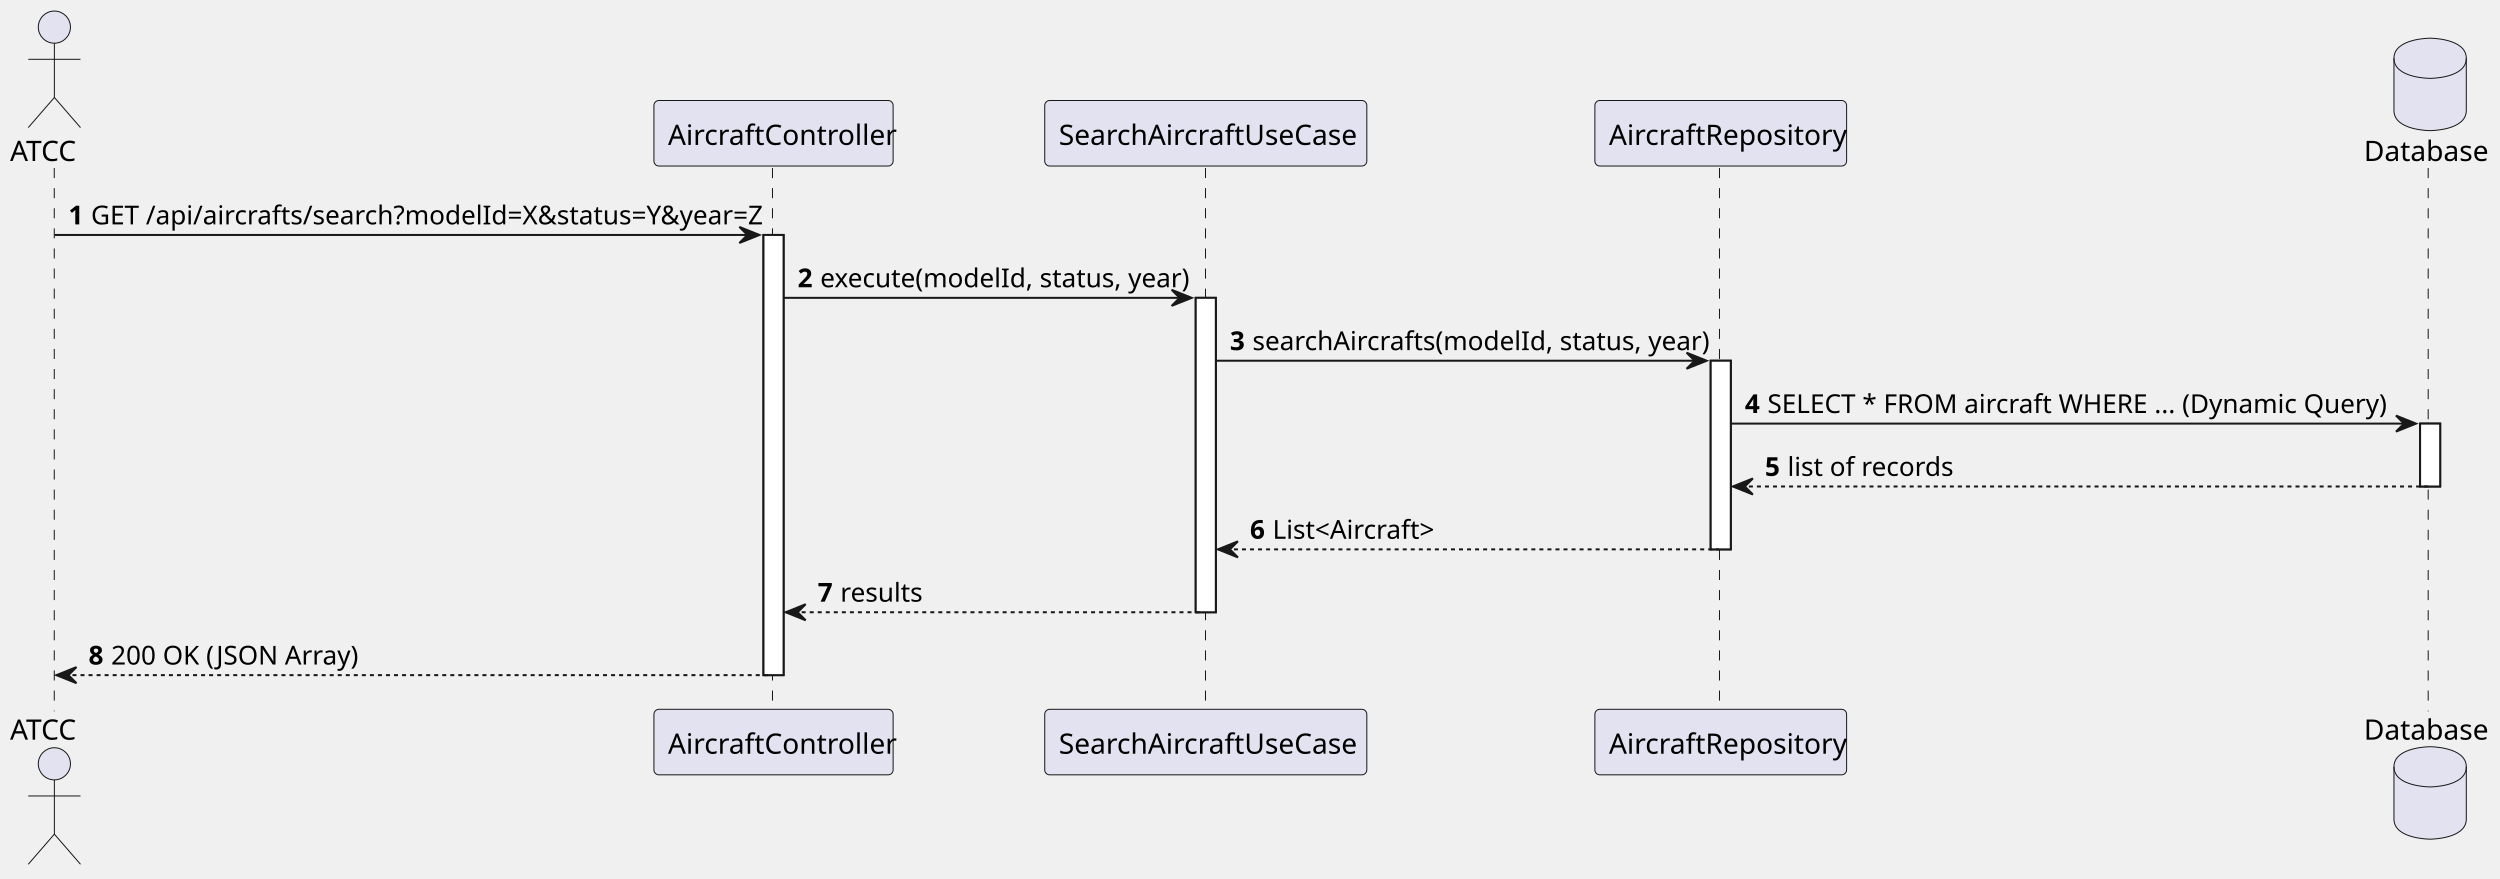
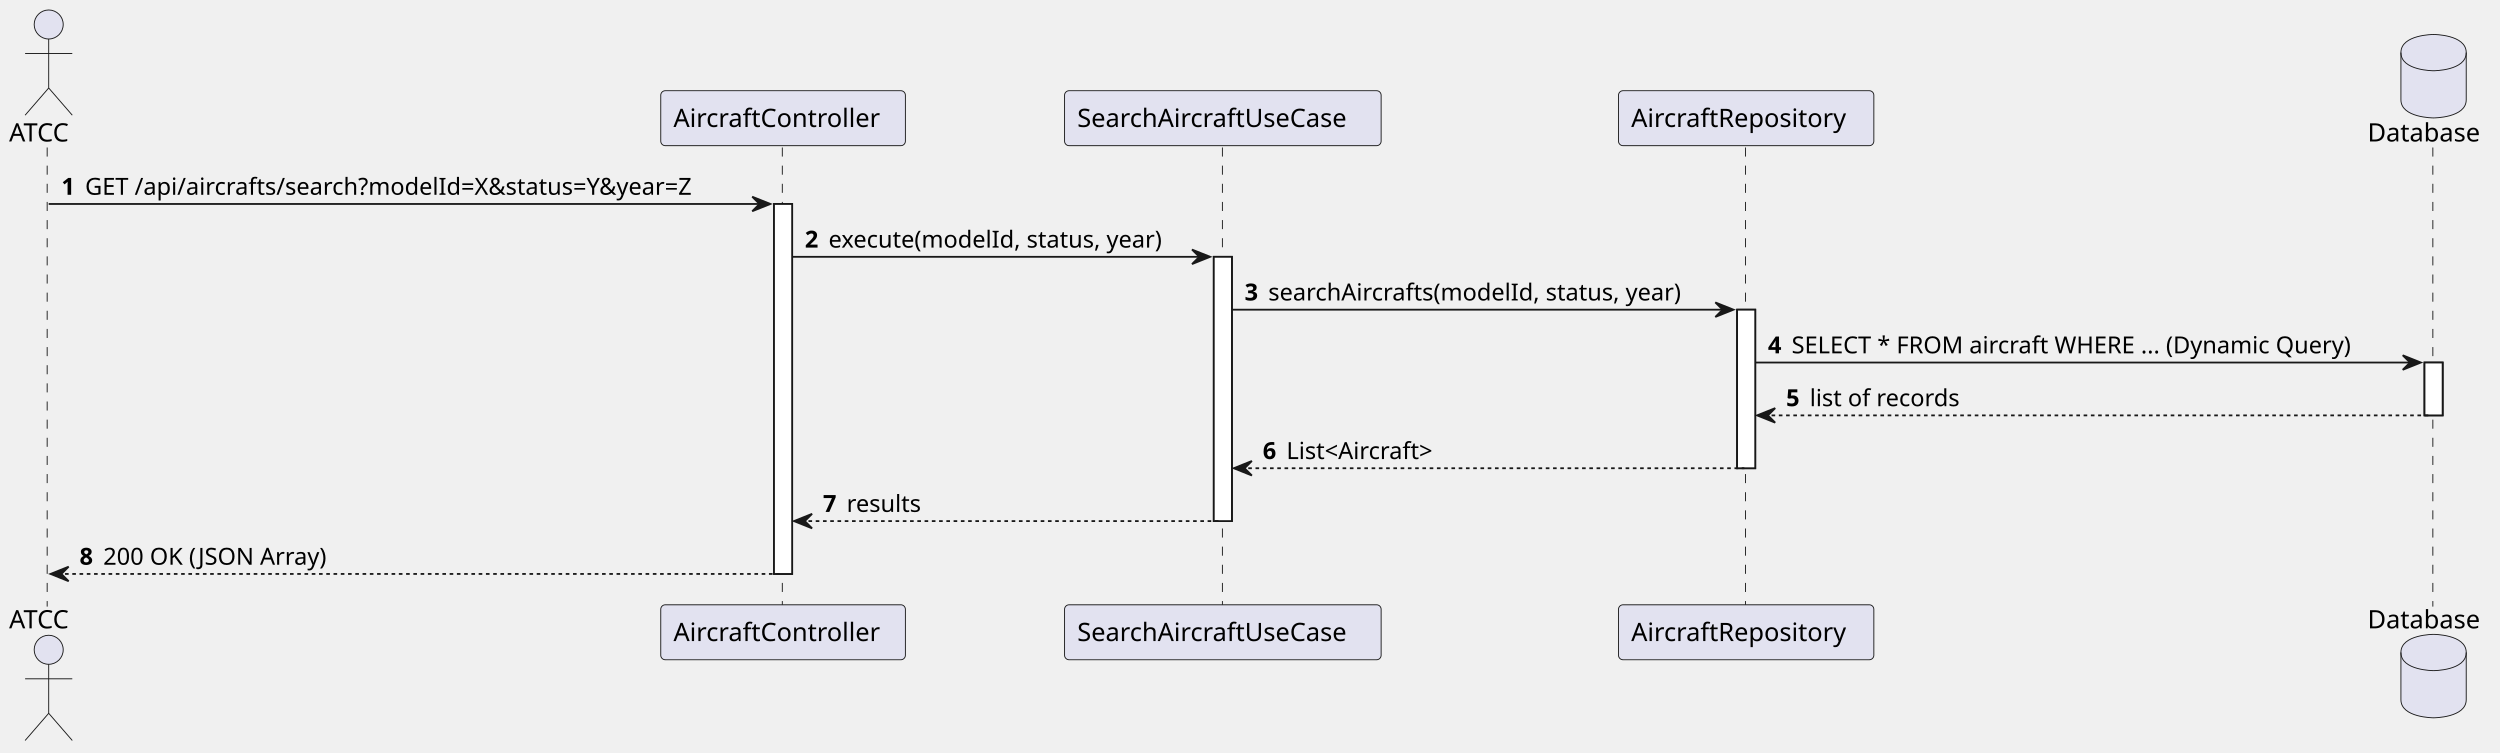
- <svg xmlns="http://www.w3.org/2000/svg" contentStyleType="text/css" data-diagram-type="SEQUENCE" height="437px" preserveAspectRatio="none" style="width:1244px;height:437px;background:#FFFFFF;" version="1.1" viewBox="0 0 1244 437" width="1244px" zoomAndPan="magnify">
+ <svg xmlns="http://www.w3.org/2000/svg" contentStyleType="text/css" data-diagram-type="SEQUENCE" height="415px" preserveAspectRatio="none" style="width:1378px;height:415px;background:#FFFFFF;" version="1.1" viewBox="0 0 1378 415" width="1378px" zoomAndPan="magnify">
  <defs />
  <g>
    <g>
-       <rect fill="#FFFFFF" height="219.037" style="stroke:#181818;stroke-width:1;" width="10" x="379.905" y="116.912" />
+       <rect fill="#FFFFFF" height="203.93" style="stroke:#181818;stroke-width:1;" width="10" x="426.63" y="112.43" />
    </g>
    <g>
-       <rect fill="#FFFFFF" height="156.455" style="stroke:#181818;stroke-width:1;" width="10" x="594.994" y="148.203" />
+       <rect fill="#FFFFFF" height="145.664" style="stroke:#181818;stroke-width:1;" width="10" x="669.033" y="141.562" />
    </g>
    <g>
-       <rect fill="#FFFFFF" height="93.873" style="stroke:#181818;stroke-width:1;" width="10" x="851.241" y="179.494" />
+       <rect fill="#FFFFFF" height="87.398" style="stroke:#181818;stroke-width:1;" width="10" x="957.488" y="170.695" />
    </g>
    <g>
-       <rect fill="#FFFFFF" height="31.291" style="stroke:#181818;stroke-width:1;" width="10" x="1204.232" y="210.785" />
+       <rect fill="#FFFFFF" height="29.133" style="stroke:#181818;stroke-width:1;" width="10" x="1336.385" y="199.828" />
+     </g>
+     <g class="participant-lifeline" data-entity-uid="part1" data-qualified-name="ATCC" id="part1-lifeline">
+       <g>
+         <rect fill="#000000" fill-opacity="0" height="253.062" width="8" x="22.84" y="81.297" />
+         <line style="stroke:#181818;stroke-width:0.5;stroke-dasharray:5,5;" x1="26" x2="26" y1="81.297" y2="334.359" />
+       </g>
+     </g>
+     <g class="participant-lifeline" data-entity-uid="part2" data-qualified-name="Ctrl" id="part2-lifeline">
+       <g>
+         <rect fill="#000000" fill-opacity="0" height="253.062" width="8" x="427.63" y="81.297" />
+         <line style="stroke:#181818;stroke-width:0.5;stroke-dasharray:5,5;" x1="431.207" x2="431.207" y1="81.297" y2="334.359" />
+       </g>
+     </g>
+     <g class="participant-lifeline" data-entity-uid="part3" data-qualified-name="UC" id="part3-lifeline">
+       <g>
+         <rect fill="#000000" fill-opacity="0" height="253.062" width="8" x="670.033" y="81.297" />
+         <line style="stroke:#181818;stroke-width:0.5;stroke-dasharray:5,5;" x1="673.786" x2="673.786" y1="81.297" y2="334.359" />
+       </g>
+     </g>
+     <g class="participant-lifeline" data-entity-uid="part4" data-qualified-name="Repo" id="part4-lifeline">
+       <g>
+         <rect fill="#000000" fill-opacity="0" height="253.062" width="8" x="958.488" y="81.297" />
+         <line style="stroke:#181818;stroke-width:0.5;stroke-dasharray:5,5;" x1="962.116" x2="962.116" y1="81.297" y2="334.359" />
+       </g>
+     </g>
+     <g class="participant-lifeline" data-entity-uid="part5" data-qualified-name="DB" id="part5-lifeline">
+       <g>
+         <rect fill="#000000" fill-opacity="0" height="253.062" width="8" x="1337.385" y="81.297" />
+         <line style="stroke:#181818;stroke-width:0.5;stroke-dasharray:5,5;" x1="1340.984" x2="1340.984" y1="81.297" y2="334.359" />
+       </g>
+     </g>
+     <g class="participant participant-head" data-entity-uid="part1" data-qualified-name="ATCC" id="part1-head">
+       <text fill="#000000" font-family="sans-serif" font-size="14" lengthAdjust="spacing" textLength="37.68" x="5" y="77.995">ATCC</text>
+       <ellipse cx="26.84" cy="13.5" fill="#E2E2F0" rx="8" ry="8" style="stroke:#181818;stroke-width:0.5;" />
+       <path d="M26.84,21.5 L26.84,48.5 M13.84,29.5 L39.84,29.5 M26.84,48.5 L13.84,63.5 M26.84,48.5 L39.84,63.5" fill="none" style="stroke:#181818;stroke-width:0.5;" />
+     </g>
+     <g class="participant participant-tail" data-entity-uid="part1" data-qualified-name="ATCC" id="part1-tail">
+       <text fill="#000000" font-family="sans-serif" font-size="14" lengthAdjust="spacing" textLength="37.68" x="5" y="346.354">ATCC</text>
+       <ellipse cx="26.84" cy="358.156" fill="#E2E2F0" rx="8" ry="8" style="stroke:#181818;stroke-width:0.5;" />
+       <path d="M26.84,366.156 L26.84,393.156 M13.84,374.156 L39.84,374.156 M26.84,393.156 L13.84,408.156 M26.84,393.156 L39.84,408.156" fill="none" style="stroke:#181818;stroke-width:0.5;" />
+     </g>
+     <g class="participant participant-head" data-entity-uid="part2" data-qualified-name="Ctrl" id="part2-head">
+       <rect fill="#E2E2F0" height="30.297" rx="2.5" ry="2.5" style="stroke:#181818;stroke-width:0.5;" width="134.846" x="364.207" y="50" />
+       <text fill="#000000" font-family="sans-serif" font-size="14" lengthAdjust="spacing" textLength="120.846" x="371.207" y="69.995">AircraftController</text>
+     </g>
+     <g class="participant participant-tail" data-entity-uid="part2" data-qualified-name="Ctrl" id="part2-tail">
+       <rect fill="#E2E2F0" height="30.297" rx="2.5" ry="2.5" style="stroke:#181818;stroke-width:0.5;" width="134.846" x="364.207" y="333.359" />
+       <text fill="#000000" font-family="sans-serif" font-size="14" lengthAdjust="spacing" textLength="120.846" x="371.207" y="353.354">AircraftController</text>
+     </g>
+     <g class="participant participant-head" data-entity-uid="part3" data-qualified-name="UC" id="part3-head">
+       <rect fill="#E2E2F0" height="30.297" rx="2.5" ry="2.5" style="stroke:#181818;stroke-width:0.5;" width="174.494" x="586.786" y="50" />
+       <text fill="#000000" font-family="sans-serif" font-size="14" lengthAdjust="spacing" textLength="160.494" x="593.786" y="69.995">SearchAircraftUseCase</text>
+     </g>
+     <g class="participant participant-tail" data-entity-uid="part3" data-qualified-name="UC" id="part3-tail">
+       <rect fill="#E2E2F0" height="30.297" rx="2.5" ry="2.5" style="stroke:#181818;stroke-width:0.5;" width="174.494" x="586.786" y="333.359" />
+       <text fill="#000000" font-family="sans-serif" font-size="14" lengthAdjust="spacing" textLength="160.494" x="593.786" y="353.354">SearchAircraftUseCase</text>
+     </g>
+     <g class="participant participant-head" data-entity-uid="part4" data-qualified-name="Repo" id="part4-head">
+       <rect fill="#E2E2F0" height="30.297" rx="2.5" ry="2.5" style="stroke:#181818;stroke-width:0.5;" width="140.745" x="892.116" y="50" />
+       <text fill="#000000" font-family="sans-serif" font-size="14" lengthAdjust="spacing" textLength="126.745" x="899.116" y="69.995">AircraftRepository</text>
+     </g>
+     <g class="participant participant-tail" data-entity-uid="part4" data-qualified-name="Repo" id="part4-tail">
+       <rect fill="#E2E2F0" height="30.297" rx="2.5" ry="2.5" style="stroke:#181818;stroke-width:0.5;" width="140.745" x="892.116" y="333.359" />
+       <text fill="#000000" font-family="sans-serif" font-size="14" lengthAdjust="spacing" textLength="126.745" x="899.116" y="353.354">AircraftRepository</text>
+     </g>
+     <g class="participant participant-head" data-entity-uid="part5" data-qualified-name="DB" id="part5-head">
+       <text fill="#000000" font-family="sans-serif" font-size="14" lengthAdjust="spacing" textLength="66.801" x="1304.984" y="77.995">Database</text>
+       <path d="M1323.385,29 C1323.385,19 1341.385,19 1341.385,19 C1341.385,19 1359.385,19 1359.385,29 L1359.385,55 C1359.385,65 1341.385,65 1341.385,65 C1341.385,65 1323.385,65 1323.385,55 L1323.385,29" fill="#E2E2F0" style="stroke:#181818;stroke-width:0.5;" />
+       <path d="M1323.385,29 C1323.385,39 1341.385,39 1341.385,39 C1341.385,39 1359.385,39 1359.385,29" fill="none" style="stroke:#181818;stroke-width:0.5;" />
+     </g>
+     <g class="participant participant-tail" data-entity-uid="part5" data-qualified-name="DB" id="part5-tail">
+       <text fill="#000000" font-family="sans-serif" font-size="14" lengthAdjust="spacing" textLength="66.801" x="1304.984" y="346.354">Database</text>
+       <path d="M1323.385,359.656 C1323.385,349.656 1341.385,349.656 1341.385,349.656 C1341.385,349.656 1359.385,349.656 1359.385,359.656 L1359.385,385.656 C1359.385,395.656 1341.385,395.656 1341.385,395.656 C1341.385,395.656 1323.385,395.656 1323.385,385.656 L1323.385,359.656" fill="#E2E2F0" style="stroke:#181818;stroke-width:0.5;" />
+       <path d="M1323.385,359.656 C1323.385,369.656 1341.385,369.656 1341.385,369.656 C1341.385,369.656 1359.385,369.656 1359.385,359.656" fill="none" style="stroke:#181818;stroke-width:0.5;" />
    </g>
    <g>
-       <rect fill="#000000" fill-opacity="0" height="270.328" width="8" x="23.055" y="83.621" />
-       <line style="stroke:#181818;stroke-width:0.5;stroke-dasharray:5,5;" x1="27" x2="27" y1="83.621" y2="353.949" />
+       <rect fill="#FFFFFF" height="203.93" style="stroke:#181818;stroke-width:1;" width="10" x="426.63" y="112.43" />
    </g>
    <g>
-       <rect fill="#000000" fill-opacity="0" height="270.328" width="8" x="380.905" y="83.621" />
-       <line style="stroke:#181818;stroke-width:0.5;stroke-dasharray:5,5;" x1="384.391" x2="384.391" y1="83.621" y2="353.949" />
+       <rect fill="#FFFFFF" height="145.664" style="stroke:#181818;stroke-width:1;" width="10" x="669.033" y="141.562" />
    </g>
    <g>
-       <rect fill="#000000" fill-opacity="0" height="270.328" width="8" x="595.994" y="83.621" />
-       <line style="stroke:#181818;stroke-width:0.5;stroke-dasharray:5,5;" x1="599.856" x2="599.856" y1="83.621" y2="353.949" />
+       <rect fill="#FFFFFF" height="87.398" style="stroke:#181818;stroke-width:1;" width="10" x="957.488" y="170.695" />
    </g>
    <g>
-       <rect fill="#000000" fill-opacity="0" height="270.328" width="8" x="852.241" y="83.621" />
-       <line style="stroke:#181818;stroke-width:0.5;stroke-dasharray:5,5;" x1="855.613" x2="855.613" y1="83.621" y2="353.949" />
+       <rect fill="#FFFFFF" height="29.133" style="stroke:#181818;stroke-width:1;" width="10" x="1336.385" y="199.828" />
    </g>
-     <g>
-       <rect fill="#000000" fill-opacity="0" height="270.328" width="8" x="1205.232" y="83.621" />
-       <line style="stroke:#181818;stroke-width:0.5;stroke-dasharray:5,5;" x1="1208.267" x2="1208.267" y1="83.621" y2="353.949" />
+     <g class="message" data-entity-1="part1" data-entity-2="part2" id="msg1">
+       <polygon fill="#181818" points="414.63,108.43,424.63,112.43,414.63,116.43,418.63,112.43" style="stroke:#181818;stroke-width:1;" />
+       <line style="stroke:#181818;stroke-width:1;" x1="26.84" x2="420.63" y1="112.43" y2="112.43" />
+       <text fill="#000000" font-family="sans-serif" font-size="13" font-weight="bold" lengthAdjust="spacing" textLength="9.045" x="33.84" y="107.364">1</text>
+       <text fill="#000000" font-family="sans-serif" font-size="13" lengthAdjust="spacing" textLength="367.745" x="46.885" y="107.364">GET /api/aircrafts/search?modelId=X&amp;status=Y&amp;year=Z</text>
    </g>
-     <g class="participant participant-head" data-participant="ATCC">
-       <text fill="#000000" font-family="sans-serif" font-size="14" lengthAdjust="spacing" textLength="38.11" x="5" y="80.107">ATCC</text>
-       <ellipse cx="27.055" cy="13.5" fill="#E2E2F0" rx="8" ry="8" style="stroke:#181818;stroke-width:0.5;" />
-       <path d="M27.055,21.5 L27.055,48.5 M14.055,29.5 L40.055,29.5 M27.055,48.5 L14.055,63.5 M27.055,48.5 L40.055,63.5" fill="none" style="stroke:#181818;stroke-width:0.5;" />
+     <g class="message" data-entity-1="part2" data-entity-2="part3" id="msg2">
+       <polygon fill="#181818" points="657.033,137.562,667.033,141.562,657.033,145.562,661.033,141.562" style="stroke:#181818;stroke-width:1;" />
+       <line style="stroke:#181818;stroke-width:1;" x1="436.63" x2="663.033" y1="141.562" y2="141.562" />
+       <text fill="#000000" font-family="sans-serif" font-size="13" font-weight="bold" lengthAdjust="spacing" textLength="9.045" x="443.63" y="136.497">2</text>
+       <text fill="#000000" font-family="sans-serif" font-size="13" lengthAdjust="spacing" textLength="200.357" x="456.676" y="136.497">execute(modelId, status, year)</text>
    </g>
-     <g class="participant participant-tail" data-participant="ATCC">
-       <text fill="#000000" font-family="sans-serif" font-size="14" lengthAdjust="spacing" textLength="38.11" x="5" y="368.057">ATCC</text>
-       <ellipse cx="27.055" cy="380.07" fill="#E2E2F0" rx="8" ry="8" style="stroke:#181818;stroke-width:0.5;" />
-       <path d="M27.055,388.07 L27.055,415.07 M14.055,396.07 L40.055,396.07 M27.055,415.07 L14.055,430.07 M27.055,415.07 L40.055,430.07" fill="none" style="stroke:#181818;stroke-width:0.5;" />
+     <g class="message" data-entity-1="part3" data-entity-2="part4" id="msg3">
+       <polygon fill="#181818" points="945.488,166.695,955.488,170.695,945.488,174.695,949.488,170.695" style="stroke:#181818;stroke-width:1;" />
+       <line style="stroke:#181818;stroke-width:1;" x1="679.033" x2="951.488" y1="170.695" y2="170.695" />
+       <text fill="#000000" font-family="sans-serif" font-size="13" font-weight="bold" lengthAdjust="spacing" textLength="9.045" x="686.033" y="165.629">3</text>
+       <text fill="#000000" font-family="sans-serif" font-size="13" lengthAdjust="spacing" textLength="246.41" x="699.079" y="165.629">searchAircrafts(modelId, status, year)</text>
    </g>
-     <g class="participant participant-head" data-participant="Ctrl">
-       <rect fill="#E2E2F0" height="32.621" rx="2.5" ry="2.5" style="stroke:#181818;stroke-width:0.5;" width="119.027" x="325.391" y="50" />
-       <text fill="#000000" font-family="sans-serif" font-size="14" lengthAdjust="spacing" textLength="105.027" x="332.391" y="72.107">AircraftController</text>
+     <g class="message" data-entity-1="part4" data-entity-2="part5" id="msg4">
+       <polygon fill="#181818" points="1324.385,195.828,1334.385,199.828,1324.385,203.828,1328.385,199.828" style="stroke:#181818;stroke-width:1;" />
+       <line style="stroke:#181818;stroke-width:1;" x1="967.488" x2="1330.385" y1="199.828" y2="199.828" />
+       <text fill="#000000" font-family="sans-serif" font-size="13" font-weight="bold" lengthAdjust="spacing" textLength="9.045" x="974.488" y="194.762">4</text>
+       <text fill="#000000" font-family="sans-serif" font-size="13" lengthAdjust="spacing" textLength="336.851" x="987.534" y="194.762">SELECT * FROM aircraft WHERE ... (Dynamic Query)</text>
    </g>
-     <g class="participant participant-tail" data-participant="Ctrl">
-       <rect fill="#E2E2F0" height="32.621" rx="2.5" ry="2.5" style="stroke:#181818;stroke-width:0.5;" width="119.027" x="325.391" y="352.949" />
-       <text fill="#000000" font-family="sans-serif" font-size="14" lengthAdjust="spacing" textLength="105.027" x="332.391" y="375.057">AircraftController</text>
+     <g class="message" data-entity-1="part5" data-entity-2="part4" id="msg5">
+       <polygon fill="#181818" points="978.488,224.961,968.488,228.961,978.488,232.961,974.488,228.961" style="stroke:#181818;stroke-width:1;" />
+       <line style="stroke:#181818;stroke-width:1;stroke-dasharray:2,2;" x1="972.488" x2="1340.385" y1="228.961" y2="228.961" />
+       <text fill="#000000" font-family="sans-serif" font-size="13" font-weight="bold" lengthAdjust="spacing" textLength="9.045" x="984.488" y="223.895">5</text>
+       <text fill="#000000" font-family="sans-serif" font-size="13" lengthAdjust="spacing" textLength="88.702" x="997.534" y="223.895">list of records</text>
    </g>
-     <g class="participant participant-head" data-participant="UC">
-       <rect fill="#E2E2F0" height="32.621" rx="2.5" ry="2.5" style="stroke:#181818;stroke-width:0.5;" width="160.275" x="519.856" y="50" />
-       <text fill="#000000" font-family="sans-serif" font-size="14" lengthAdjust="spacing" textLength="146.275" x="526.856" y="72.107">SearchAircraftUseCase</text>
+     <g class="message" data-entity-1="part4" data-entity-2="part3" id="msg6">
+       <polygon fill="#181818" points="690.033,254.094,680.033,258.094,690.033,262.094,686.033,258.094" style="stroke:#181818;stroke-width:1;" />
+       <line style="stroke:#181818;stroke-width:1;stroke-dasharray:2,2;" x1="684.033" x2="961.488" y1="258.094" y2="258.094" />
+       <text fill="#000000" font-family="sans-serif" font-size="13" font-weight="bold" lengthAdjust="spacing" textLength="9.045" x="696.033" y="253.028">6</text>
+       <text fill="#000000" font-family="sans-serif" font-size="13" lengthAdjust="spacing" textLength="92.492" x="709.079" y="253.028">List&lt;Aircraft&gt;</text>
    </g>
-     <g class="participant participant-tail" data-participant="UC">
-       <rect fill="#E2E2F0" height="32.621" rx="2.5" ry="2.5" style="stroke:#181818;stroke-width:0.5;" width="160.275" x="519.856" y="352.949" />
-       <text fill="#000000" font-family="sans-serif" font-size="14" lengthAdjust="spacing" textLength="146.275" x="526.856" y="375.057">SearchAircraftUseCase</text>
+     <g class="message" data-entity-1="part3" data-entity-2="part2" id="msg7">
+       <polygon fill="#181818" points="447.63,283.227,437.63,287.227,447.63,291.227,443.63,287.227" style="stroke:#181818;stroke-width:1;" />
+       <line style="stroke:#181818;stroke-width:1;stroke-dasharray:2,2;" x1="441.63" x2="673.033" y1="287.227" y2="287.227" />
+       <text fill="#000000" font-family="sans-serif" font-size="13" font-weight="bold" lengthAdjust="spacing" textLength="9.045" x="453.63" y="282.161">7</text>
+       <text fill="#000000" font-family="sans-serif" font-size="13" lengthAdjust="spacing" textLength="43.837" x="466.676" y="282.161">results</text>
    </g>
-     <g class="participant participant-head" data-participant="Repo">
-       <rect fill="#E2E2F0" height="32.621" rx="2.5" ry="2.5" style="stroke:#181818;stroke-width:0.5;" width="125.255" x="793.613" y="50" />
-       <text fill="#000000" font-family="sans-serif" font-size="14" lengthAdjust="spacing" textLength="111.255" x="800.613" y="72.107">AircraftRepository</text>
-     </g>
-     <g class="participant participant-tail" data-participant="Repo">
-       <rect fill="#E2E2F0" height="32.621" rx="2.5" ry="2.5" style="stroke:#181818;stroke-width:0.5;" width="125.255" x="793.613" y="352.949" />
-       <text fill="#000000" font-family="sans-serif" font-size="14" lengthAdjust="spacing" textLength="111.255" x="800.613" y="375.057">AircraftRepository</text>
-     </g>
-     <g class="participant participant-head" data-participant="DB">
-       <text fill="#000000" font-family="sans-serif" font-size="14" lengthAdjust="spacing" textLength="59.931" x="1176.267" y="80.107">Database</text>
-       <path d="M1191.232,29 C1191.232,19 1209.232,19 1209.232,19 C1209.232,19 1227.232,19 1227.232,29 L1227.232,55 C1227.232,65 1209.232,65 1209.232,65 C1209.232,65 1191.232,65 1191.232,55 L1191.232,29" fill="#E2E2F0" style="stroke:#181818;stroke-width:0.5;" />
-       <path d="M1191.232,29 C1191.232,39 1209.232,39 1209.232,39 C1209.232,39 1227.232,39 1227.232,29" fill="none" style="stroke:#181818;stroke-width:0.5;" />
-     </g>
-     <g class="participant participant-tail" data-participant="DB">
-       <text fill="#000000" font-family="sans-serif" font-size="14" lengthAdjust="spacing" textLength="59.931" x="1176.267" y="368.057">Database</text>
-       <path d="M1191.232,381.57 C1191.232,371.57 1209.232,371.57 1209.232,371.57 C1209.232,371.57 1227.232,371.57 1227.232,381.57 L1227.232,407.57 C1227.232,417.57 1209.232,417.57 1209.232,417.57 C1209.232,417.57 1191.232,417.57 1191.232,407.57 L1191.232,381.57" fill="#E2E2F0" style="stroke:#181818;stroke-width:0.5;" />
-       <path d="M1191.232,381.57 C1191.232,391.57 1209.232,391.57 1209.232,391.57 C1209.232,391.57 1227.232,391.57 1227.232,381.57" fill="none" style="stroke:#181818;stroke-width:0.5;" />
-     </g>
-     <g>
-       <rect fill="#FFFFFF" height="219.037" style="stroke:#181818;stroke-width:1;" width="10" x="379.905" y="116.912" />
-     </g>
-     <g>
-       <rect fill="#FFFFFF" height="156.455" style="stroke:#181818;stroke-width:1;" width="10" x="594.994" y="148.203" />
-     </g>
-     <g>
-       <rect fill="#FFFFFF" height="93.873" style="stroke:#181818;stroke-width:1;" width="10" x="851.241" y="179.494" />
-     </g>
-     <g>
-       <rect fill="#FFFFFF" height="31.291" style="stroke:#181818;stroke-width:1;" width="10" x="1204.232" y="210.785" />
-     </g>
-     <g class="message" data-participant-1="ATCC" data-participant-2="Ctrl">
-       <polygon fill="#181818" points="367.905,112.912,377.905,116.912,367.905,120.912,371.905,116.912" style="stroke:#181818;stroke-width:1;" />
-       <line style="stroke:#181818;stroke-width:1;" x1="27.055" x2="373.905" y1="116.912" y2="116.912" />
-       <text fill="#000000" font-family="sans-serif" font-size="13" font-weight="bold" lengthAdjust="spacing" textLength="7.23" x="34.055" y="111.649">1</text>
-       <text fill="#000000" font-family="sans-serif" font-size="13" lengthAdjust="spacing" textLength="322.62" x="45.285" y="111.649">GET /api/aircrafts/search?modelId=X&amp;status=Y&amp;year=Z</text>
-     </g>
-     <g class="message" data-participant-1="Ctrl" data-participant-2="UC">
-       <polygon fill="#181818" points="582.994,144.203,592.994,148.203,582.994,152.203,586.994,148.203" style="stroke:#181818;stroke-width:1;" />
-       <line style="stroke:#181818;stroke-width:1;" x1="389.905" x2="588.994" y1="148.203" y2="148.203" />
-       <text fill="#000000" font-family="sans-serif" font-size="13" font-weight="bold" lengthAdjust="spacing" textLength="7.23" x="396.905" y="142.94">2</text>
-       <text fill="#000000" font-family="sans-serif" font-size="13" lengthAdjust="spacing" textLength="174.859" x="408.135" y="142.94">execute(modelId, status, year)</text>
-     </g>
-     <g class="message" data-participant-1="UC" data-participant-2="Repo">
-       <polygon fill="#181818" points="839.241,175.494,849.241,179.494,839.241,183.494,843.241,179.494" style="stroke:#181818;stroke-width:1;" />
-       <line style="stroke:#181818;stroke-width:1;" x1="604.994" x2="845.241" y1="179.494" y2="179.494" />
-       <text fill="#000000" font-family="sans-serif" font-size="13" font-weight="bold" lengthAdjust="spacing" textLength="7.23" x="611.994" y="174.231">3</text>
-       <text fill="#000000" font-family="sans-serif" font-size="13" lengthAdjust="spacing" textLength="216.017" x="623.224" y="174.231">searchAircrafts(modelId, status, year)</text>
-     </g>
-     <g class="message" data-participant-1="Repo" data-participant-2="DB">
-       <polygon fill="#181818" points="1192.232,206.785,1202.232,210.785,1192.232,214.785,1196.232,210.785" style="stroke:#181818;stroke-width:1;" />
-       <line style="stroke:#181818;stroke-width:1;" x1="861.241" x2="1198.232" y1="210.785" y2="210.785" />
-       <text fill="#000000" font-family="sans-serif" font-size="13" font-weight="bold" lengthAdjust="spacing" textLength="7.23" x="868.241" y="205.523">4</text>
-       <text fill="#000000" font-family="sans-serif" font-size="13" lengthAdjust="spacing" textLength="312.762" x="879.471" y="205.523">SELECT * FROM aircraft WHERE ... (Dynamic Query)</text>
-     </g>
-     <g class="message" data-participant-1="DB" data-participant-2="Repo">
-       <polygon fill="#181818" points="872.241,238.076,862.241,242.076,872.241,246.076,868.241,242.076" style="stroke:#181818;stroke-width:1;" />
-       <line style="stroke:#181818;stroke-width:1;stroke-dasharray:2,2;" x1="866.241" x2="1208.232" y1="242.076" y2="242.076" />
-       <text fill="#000000" font-family="sans-serif" font-size="13" font-weight="bold" lengthAdjust="spacing" textLength="7.23" x="878.241" y="236.814">5</text>
-       <text fill="#000000" font-family="sans-serif" font-size="13" lengthAdjust="spacing" textLength="77.302" x="889.471" y="236.814">list of records</text>
-     </g>
-     <g class="message" data-participant-1="Repo" data-participant-2="UC">
-       <polygon fill="#181818" points="615.994,269.367,605.994,273.367,615.994,277.367,611.994,273.367" style="stroke:#181818;stroke-width:1;" />
-       <line style="stroke:#181818;stroke-width:1;stroke-dasharray:2,2;" x1="609.994" x2="855.241" y1="273.367" y2="273.367" />
-       <text fill="#000000" font-family="sans-serif" font-size="13" font-weight="bold" lengthAdjust="spacing" textLength="7.23" x="621.994" y="268.104">6</text>
-       <text fill="#000000" font-family="sans-serif" font-size="13" lengthAdjust="spacing" textLength="76.585" x="633.224" y="268.104">List&lt;Aircraft&gt;</text>
-     </g>
-     <g class="message" data-participant-1="UC" data-participant-2="Ctrl">
-       <polygon fill="#181818" points="400.905,300.658,390.905,304.658,400.905,308.658,396.905,304.658" style="stroke:#181818;stroke-width:1;" />
-       <line style="stroke:#181818;stroke-width:1;stroke-dasharray:2,2;" x1="394.905" x2="598.994" y1="304.658" y2="304.658" />
-       <text fill="#000000" font-family="sans-serif" font-size="13" font-weight="bold" lengthAdjust="spacing" textLength="7.23" x="406.905" y="299.396">7</text>
-       <text fill="#000000" font-family="sans-serif" font-size="13" lengthAdjust="spacing" textLength="38.289" x="418.135" y="299.396">results</text>
-     </g>
-     <g class="message" data-participant-1="Ctrl" data-participant-2="ATCC">
-       <polygon fill="#181818" points="38.055,331.949,28.055,335.949,38.055,339.949,34.055,335.949" style="stroke:#181818;stroke-width:1;" />
-       <line style="stroke:#181818;stroke-width:1;stroke-dasharray:2,2;" x1="32.055" x2="383.905" y1="335.949" y2="335.949" />
-       <text fill="#000000" font-family="sans-serif" font-size="13" font-weight="bold" lengthAdjust="spacing" textLength="7.23" x="44.055" y="330.687">8</text>
-       <text fill="#000000" font-family="sans-serif" font-size="13" lengthAdjust="spacing" textLength="125.696" x="55.285" y="330.687">200 OK (JSON Array)</text>
+     <g class="message" data-entity-1="part2" data-entity-2="part1" id="msg8">
+       <polygon fill="#181818" points="37.84,312.359,27.84,316.359,37.84,320.359,33.84,316.359" style="stroke:#181818;stroke-width:1;" />
+       <line style="stroke:#181818;stroke-width:1;stroke-dasharray:2,2;" x1="31.84" x2="430.63" y1="316.359" y2="316.359" />
+       <text fill="#000000" font-family="sans-serif" font-size="13" font-weight="bold" lengthAdjust="spacing" textLength="9.045" x="43.84" y="311.293">8</text>
+       <text fill="#000000" font-family="sans-serif" font-size="13" lengthAdjust="spacing" textLength="133.396" x="56.885" y="311.293">200 OK (JSON Array)</text>
    </g>
  </g>
</svg>
